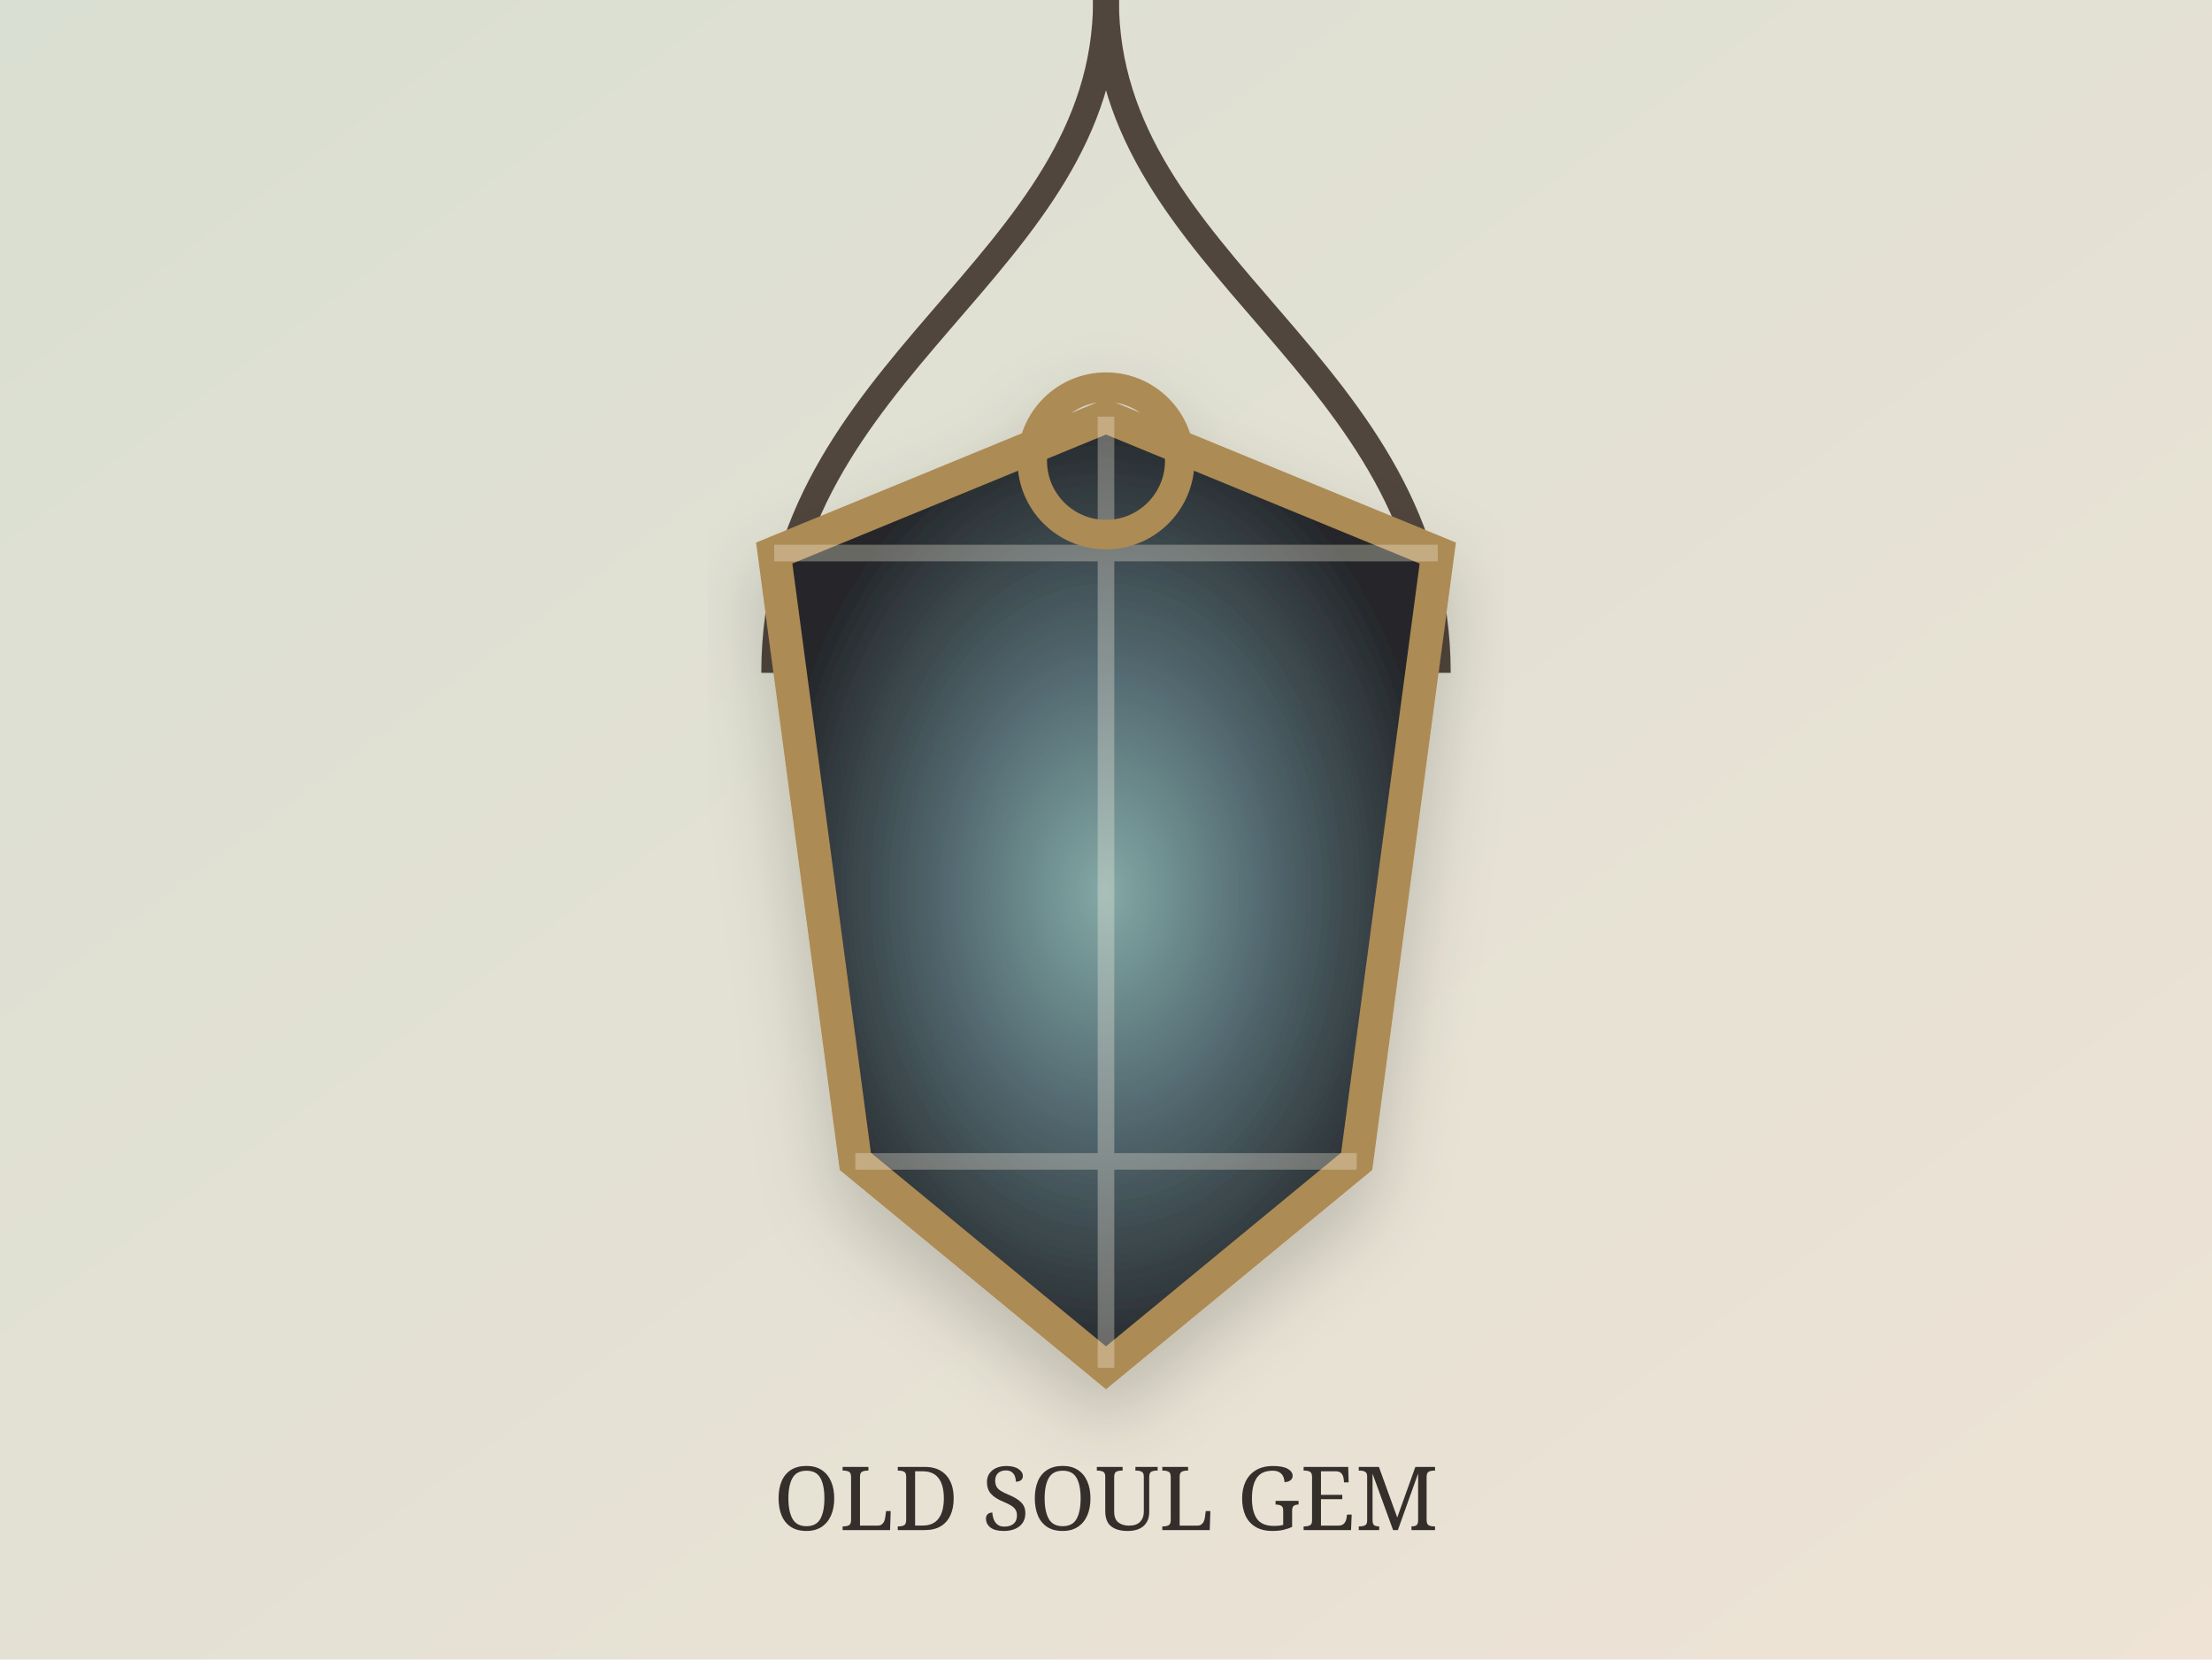
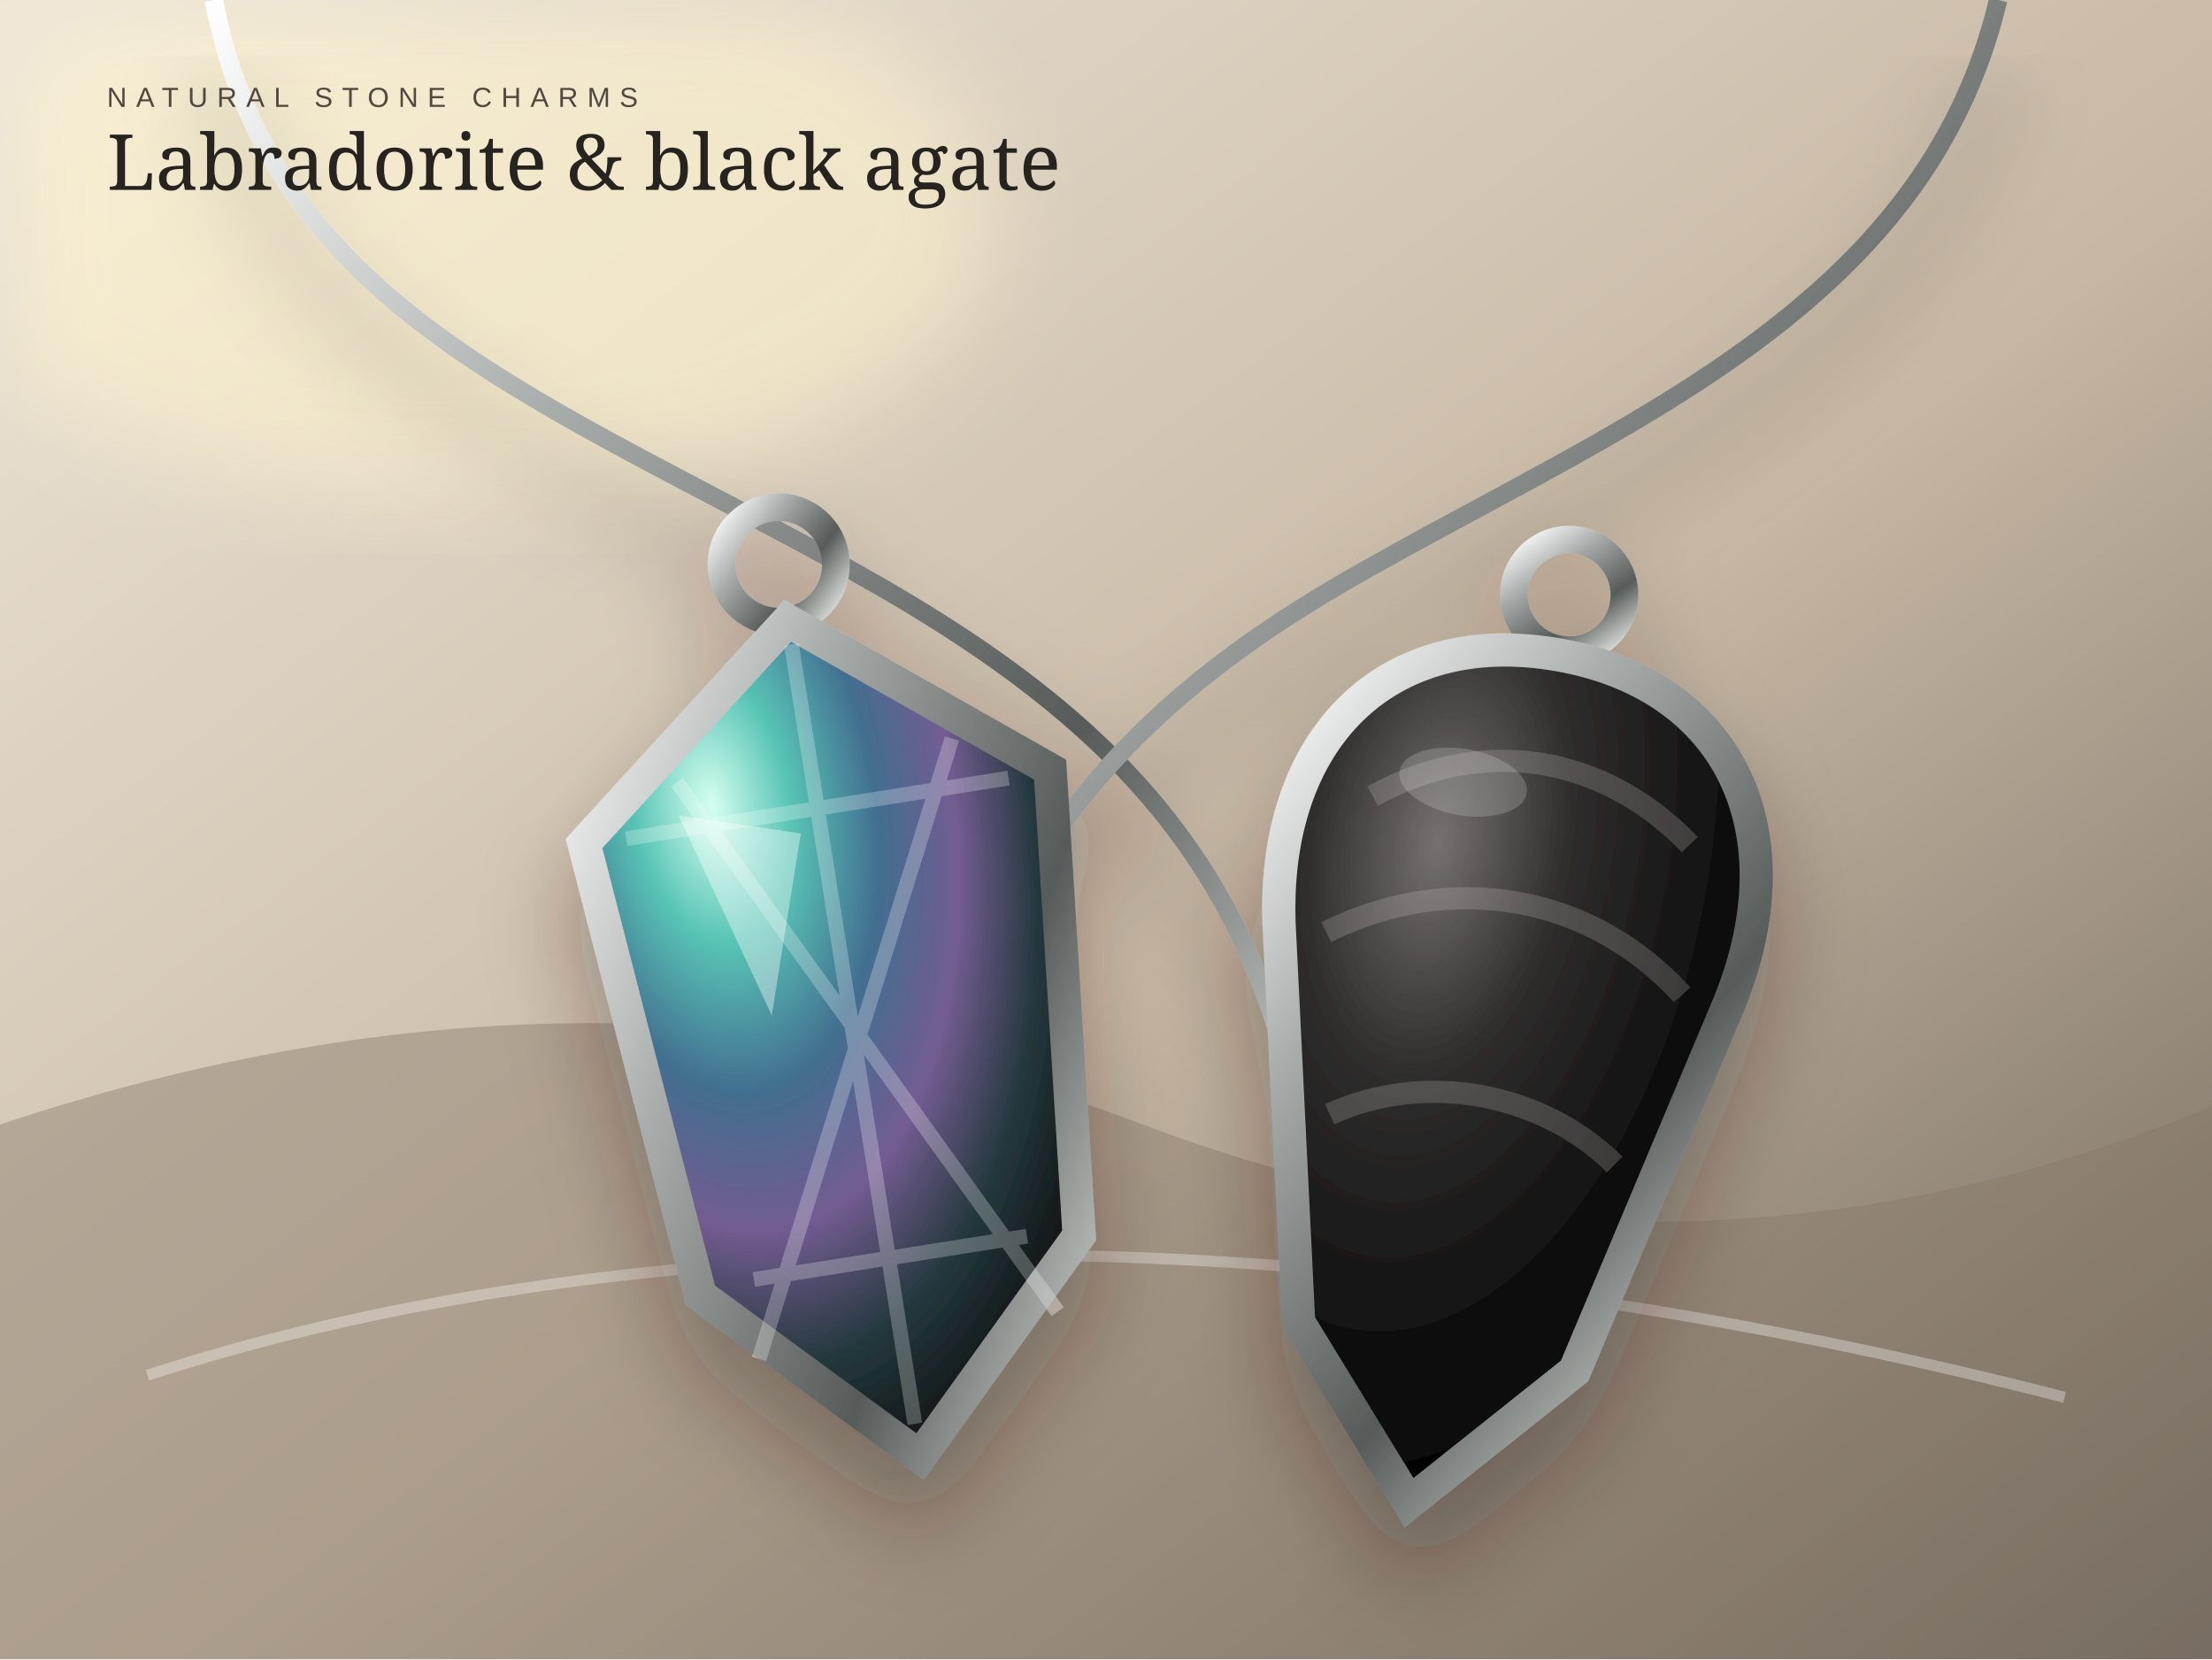
- <svg xmlns="http://www.w3.org/2000/svg" viewBox="0 0 1200 900" role="img" aria-labelledby="title desc">
+ <svg xmlns="http://www.w3.org/2000/svg" viewBox="0 0 1200 900" role="img" aria-labelledby="t d">
  <defs>
    <linearGradient id="bg" x1="0" y1="0" x2="1" y2="1">
-       <stop stop-color="#d9dfd2" />
-       <stop offset="1" stop-color="#eee3d5" />
+       <stop stop-color="#efe7da" />
+       <stop offset=".55" stop-color="#c7b8a4" />
+       <stop offset="1" stop-color="#6e655c" />
    </linearGradient>
-     <radialGradient id="lab">
-       <stop stop-color="#83a9a6" />
-       <stop offset=".46" stop-color="#546b72" />
-       <stop offset="1" stop-color="#25282b" />
+     <linearGradient id="silver" x1="0" y1="0" x2="1" y2="1">
+       <stop stop-color="#fff" />
+       <stop offset=".3" stop-color="#a9aeac" />
+       <stop offset=".66" stop-color="#565b59" />
+       <stop offset="1" stop-color="#edf0ed" />
+     </linearGradient>
+     <radialGradient id="lab" cx="28%" cy="20%" r="82%">
+       <stop stop-color="#d5fff0" />
+       <stop offset=".2" stop-color="#58c4b5" />
+       <stop offset=".42" stop-color="#426e90" />
+       <stop offset=".62" stop-color="#735c91" />
+       <stop offset=".82" stop-color="#24383d" />
+       <stop offset="1" stop-color="#111617" />
    </radialGradient>
-     <filter id="s">
-       <feDropShadow dx="0" dy="18" stdDeviation="20" flood-opacity=".18" />
+     <radialGradient id="agate" cx="32%" cy="24%" r="78%">
+       <stop stop-color="#77716f" />
+       <stop offset=".34" stop-color="#302e2e" />
+       <stop offset=".74" stop-color="#111" />
+       <stop offset="1" stop-color="#030303" />
+     </radialGradient>
+     <filter id="s" x="-40%" y="-40%" width="180%" height="180%">
+       <feDropShadow dx="0" dy="30" stdDeviation="24" flood-color="#28201a" flood-opacity=".34" />
+     </filter>
+     <filter id="b">
+       <feGaussianBlur stdDeviation="25" />
    </filter>
  </defs>
  <rect width="1200" height="900" fill="url(#bg)" />
-   <path d="M600 0c0 145-180 198-180 365" fill="none" stroke="#51463d" stroke-width="14" />
-   <path d="M600 0c0 145 180 198 180 365" fill="none" stroke="#51463d" stroke-width="14" />
+   <ellipse cx="250" cy="120" rx="290" ry="150" fill="#fff5cf" opacity=".56" filter="url(#b)" />
+   <path d="M0 610Q330 500 620 610T1200 600V900H0z" fill="#857869" opacity=".42" />
+   <path d="M80 746c270-88 645-90 1040 12" fill="none" stroke="#fff" stroke-opacity=".32" stroke-width="6" />
  <g filter="url(#s)">
-     <path d="M420 300l180-74 180 74-44 330-136 112-136-112z" fill="url(#lab)" stroke="#ad8b55" stroke-width="18" />
-     <path d="M600 226v516M420 300l360 0M464 630h272" opacity=".32" stroke="#f8eee0" stroke-width="9" />
-     <circle cx="600" cy="250" r="40" fill="none" stroke="#ad8b55" stroke-width="16" />
+     <path d="M116 0c32 168 182 218 347 310s250 190 255 420" fill="none" stroke="url(#silver)" stroke-width="10" />
+     <path d="M1084 0c-40 168-205 230-350 313s-233 190-241 420" fill="none" stroke="url(#silver)" stroke-width="10" />
+     <g transform="translate(260 260) rotate(-9 190 220)">
+       <circle cx="190" cy="44" r="31" fill="none" stroke="url(#silver)" stroke-width="15" />
+       <path d="M190 75l128 102-24 252-104 105-104-105-24-252z" fill="url(#lab)" stroke="url(#silver)" stroke-width="18" />
+       <path d="M190 88v428M85 178h210M116 425h150M117 152l159 316M268 152L112 468" stroke="#fff" stroke-opacity=".25" stroke-width="8" />
+       <path d="M115 170l64 20-31 95z" fill="#fff" opacity=".38" />
+     </g>
+     <g transform="translate(650 280) rotate(10 170 220)">
+       <circle cx="170" cy="40" r="30" fill="none" stroke="url(#silver)" stroke-width="15" />
+       <path d="M170 73c95 0 145 72 124 170l-48 211-76 86-76-86-48-211C25 145 75 73 170 73z" fill="url(#agate)" stroke="url(#silver)" stroke-width="18" />
+       <path d="M84 166c53-43 119-44 174-4M72 243c61-45 138-45 196 0M91 340c46-32 111-32 157 0" fill="none" stroke="#d5d0ca" stroke-opacity=".22" stroke-width="12" />
+       <ellipse cx="131" cy="150" rx="35" ry="18" fill="#fff" opacity=".18" />
+     </g>
  </g>
-   <text x="600" y="830" text-anchor="middle" font-family="Georgia,serif" font-size="48" fill="#342f2a">OLD SOUL GEM</text>
+   <g transform="translate(58 58)">
+     <text x="0" y="0" fill="#51483f" font-family="Arial,sans-serif" font-size="15" letter-spacing="5">NATURAL STONE CHARMS</text>
+     <text x="0" y="45" fill="#27231f" font-family="Georgia,serif" font-size="42">Labradorite &amp; black agate</text>
+   </g>
</svg>
